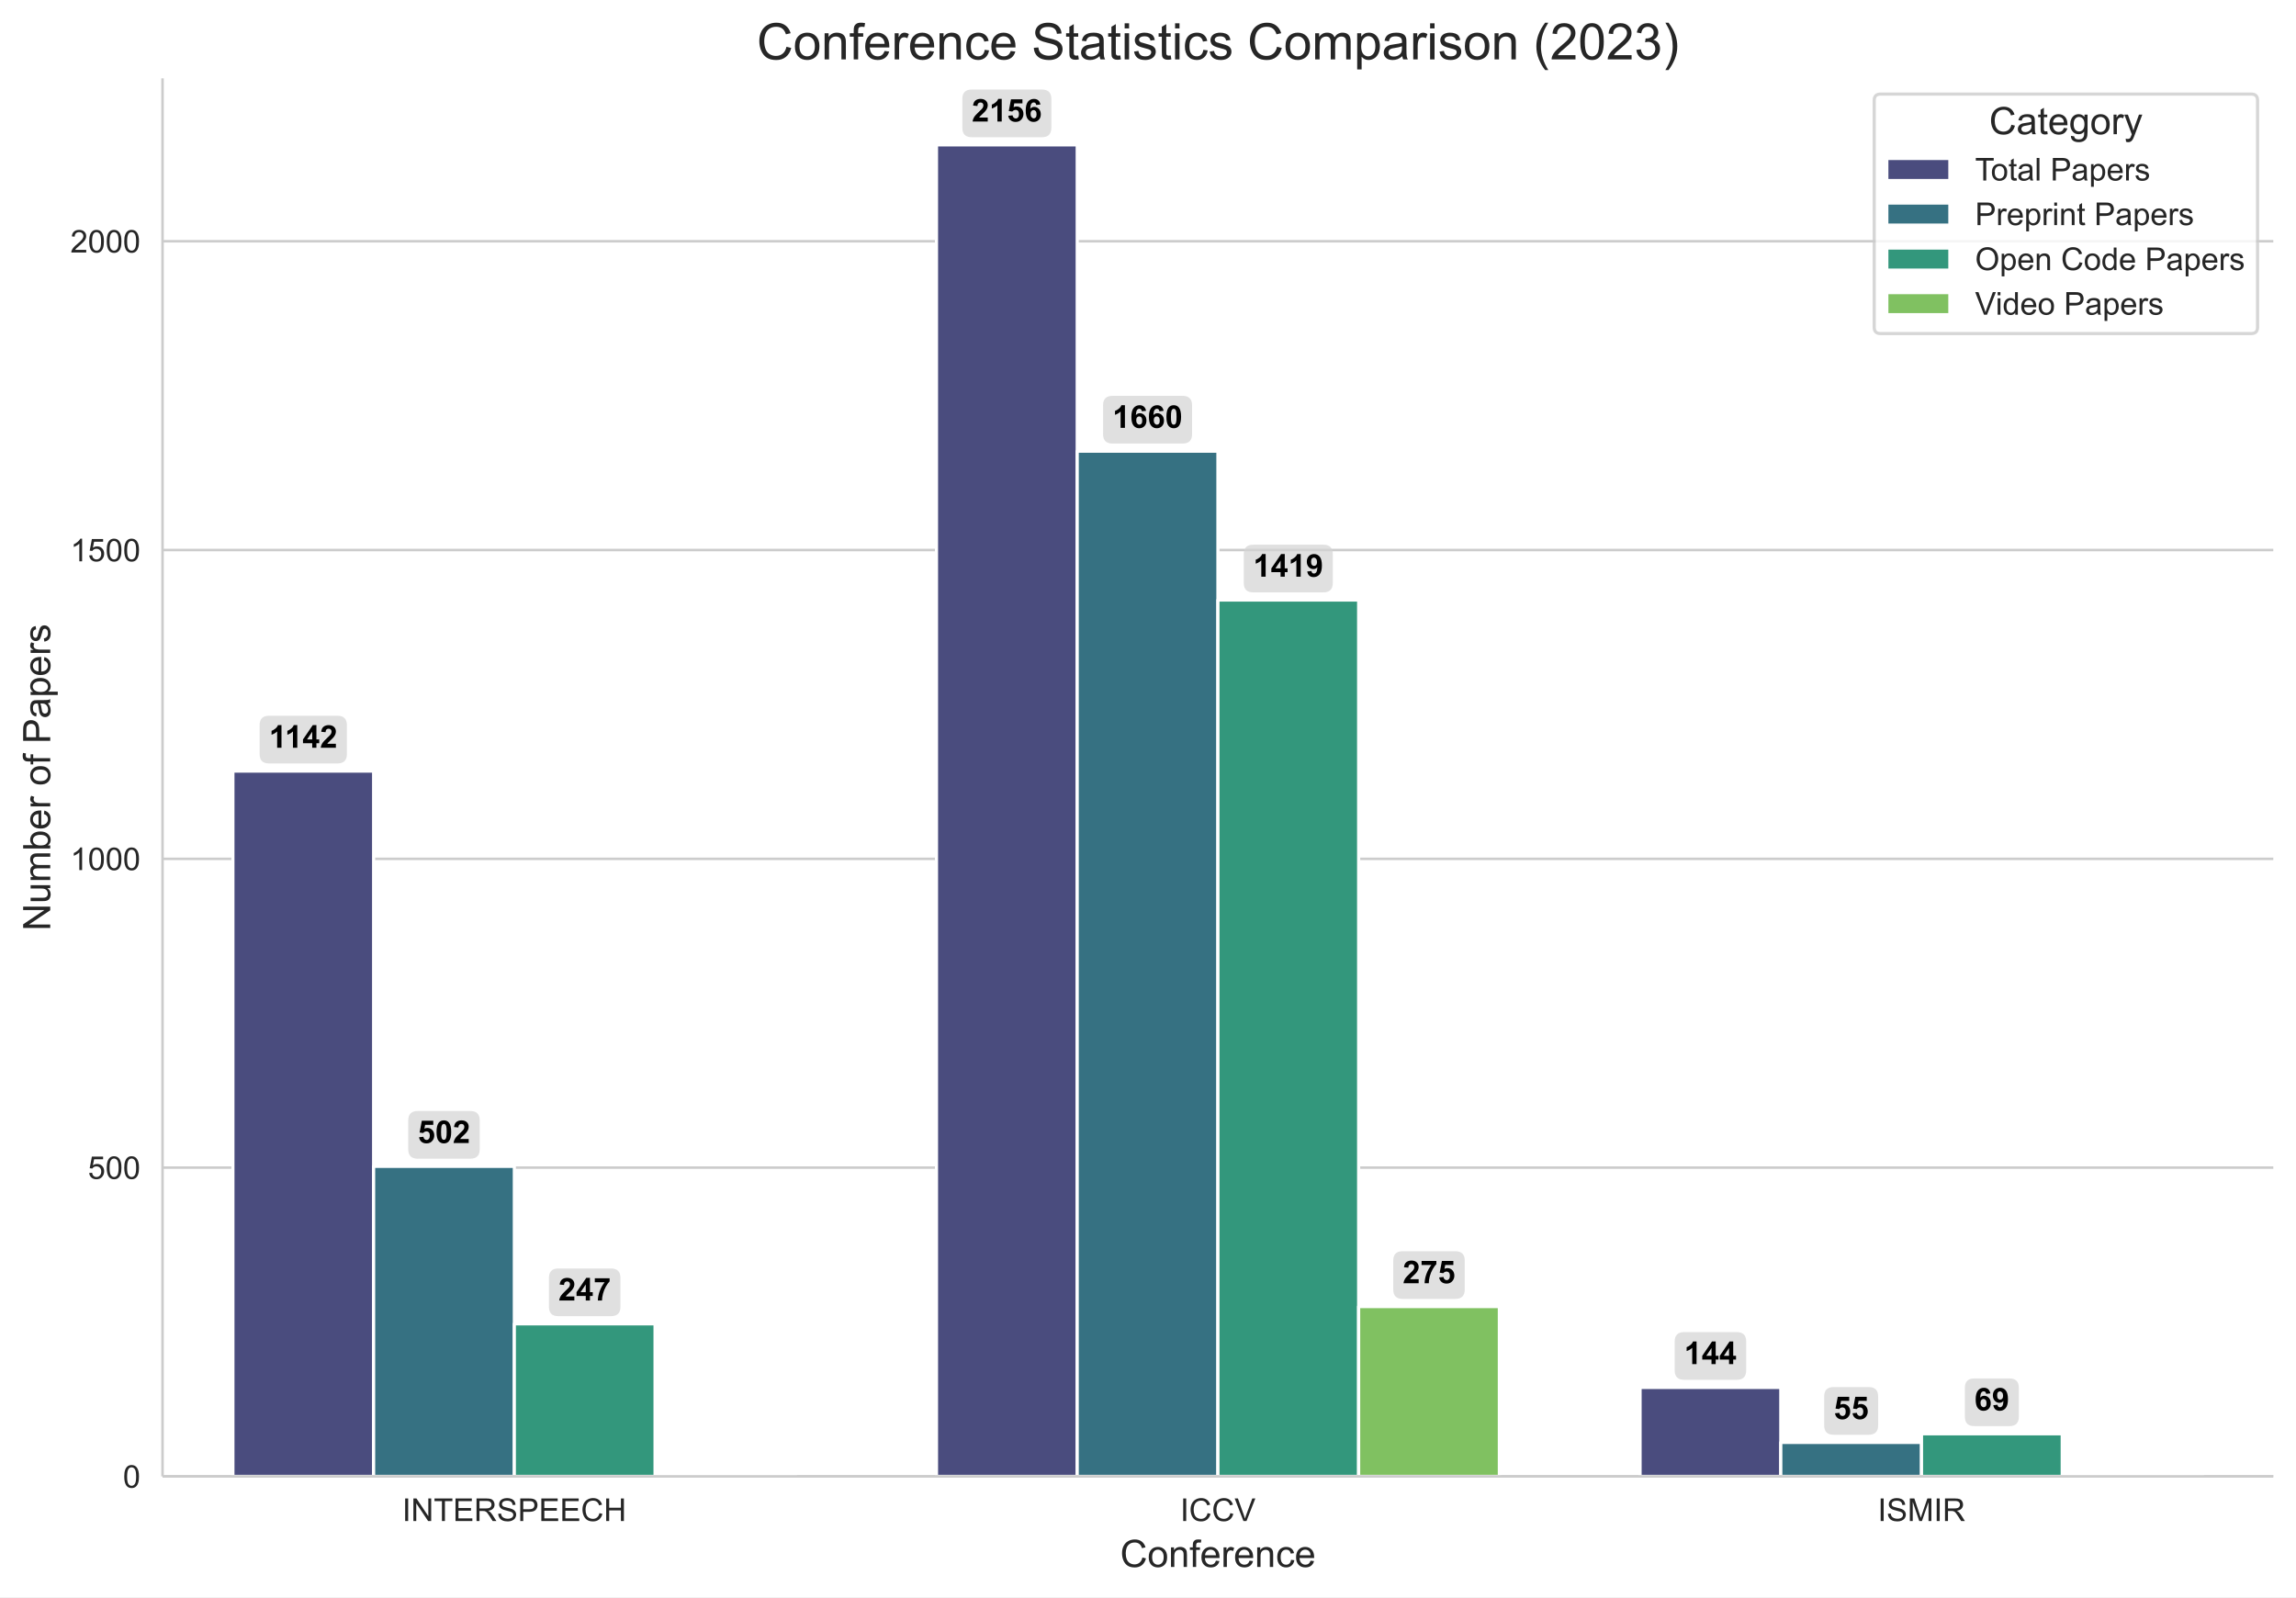
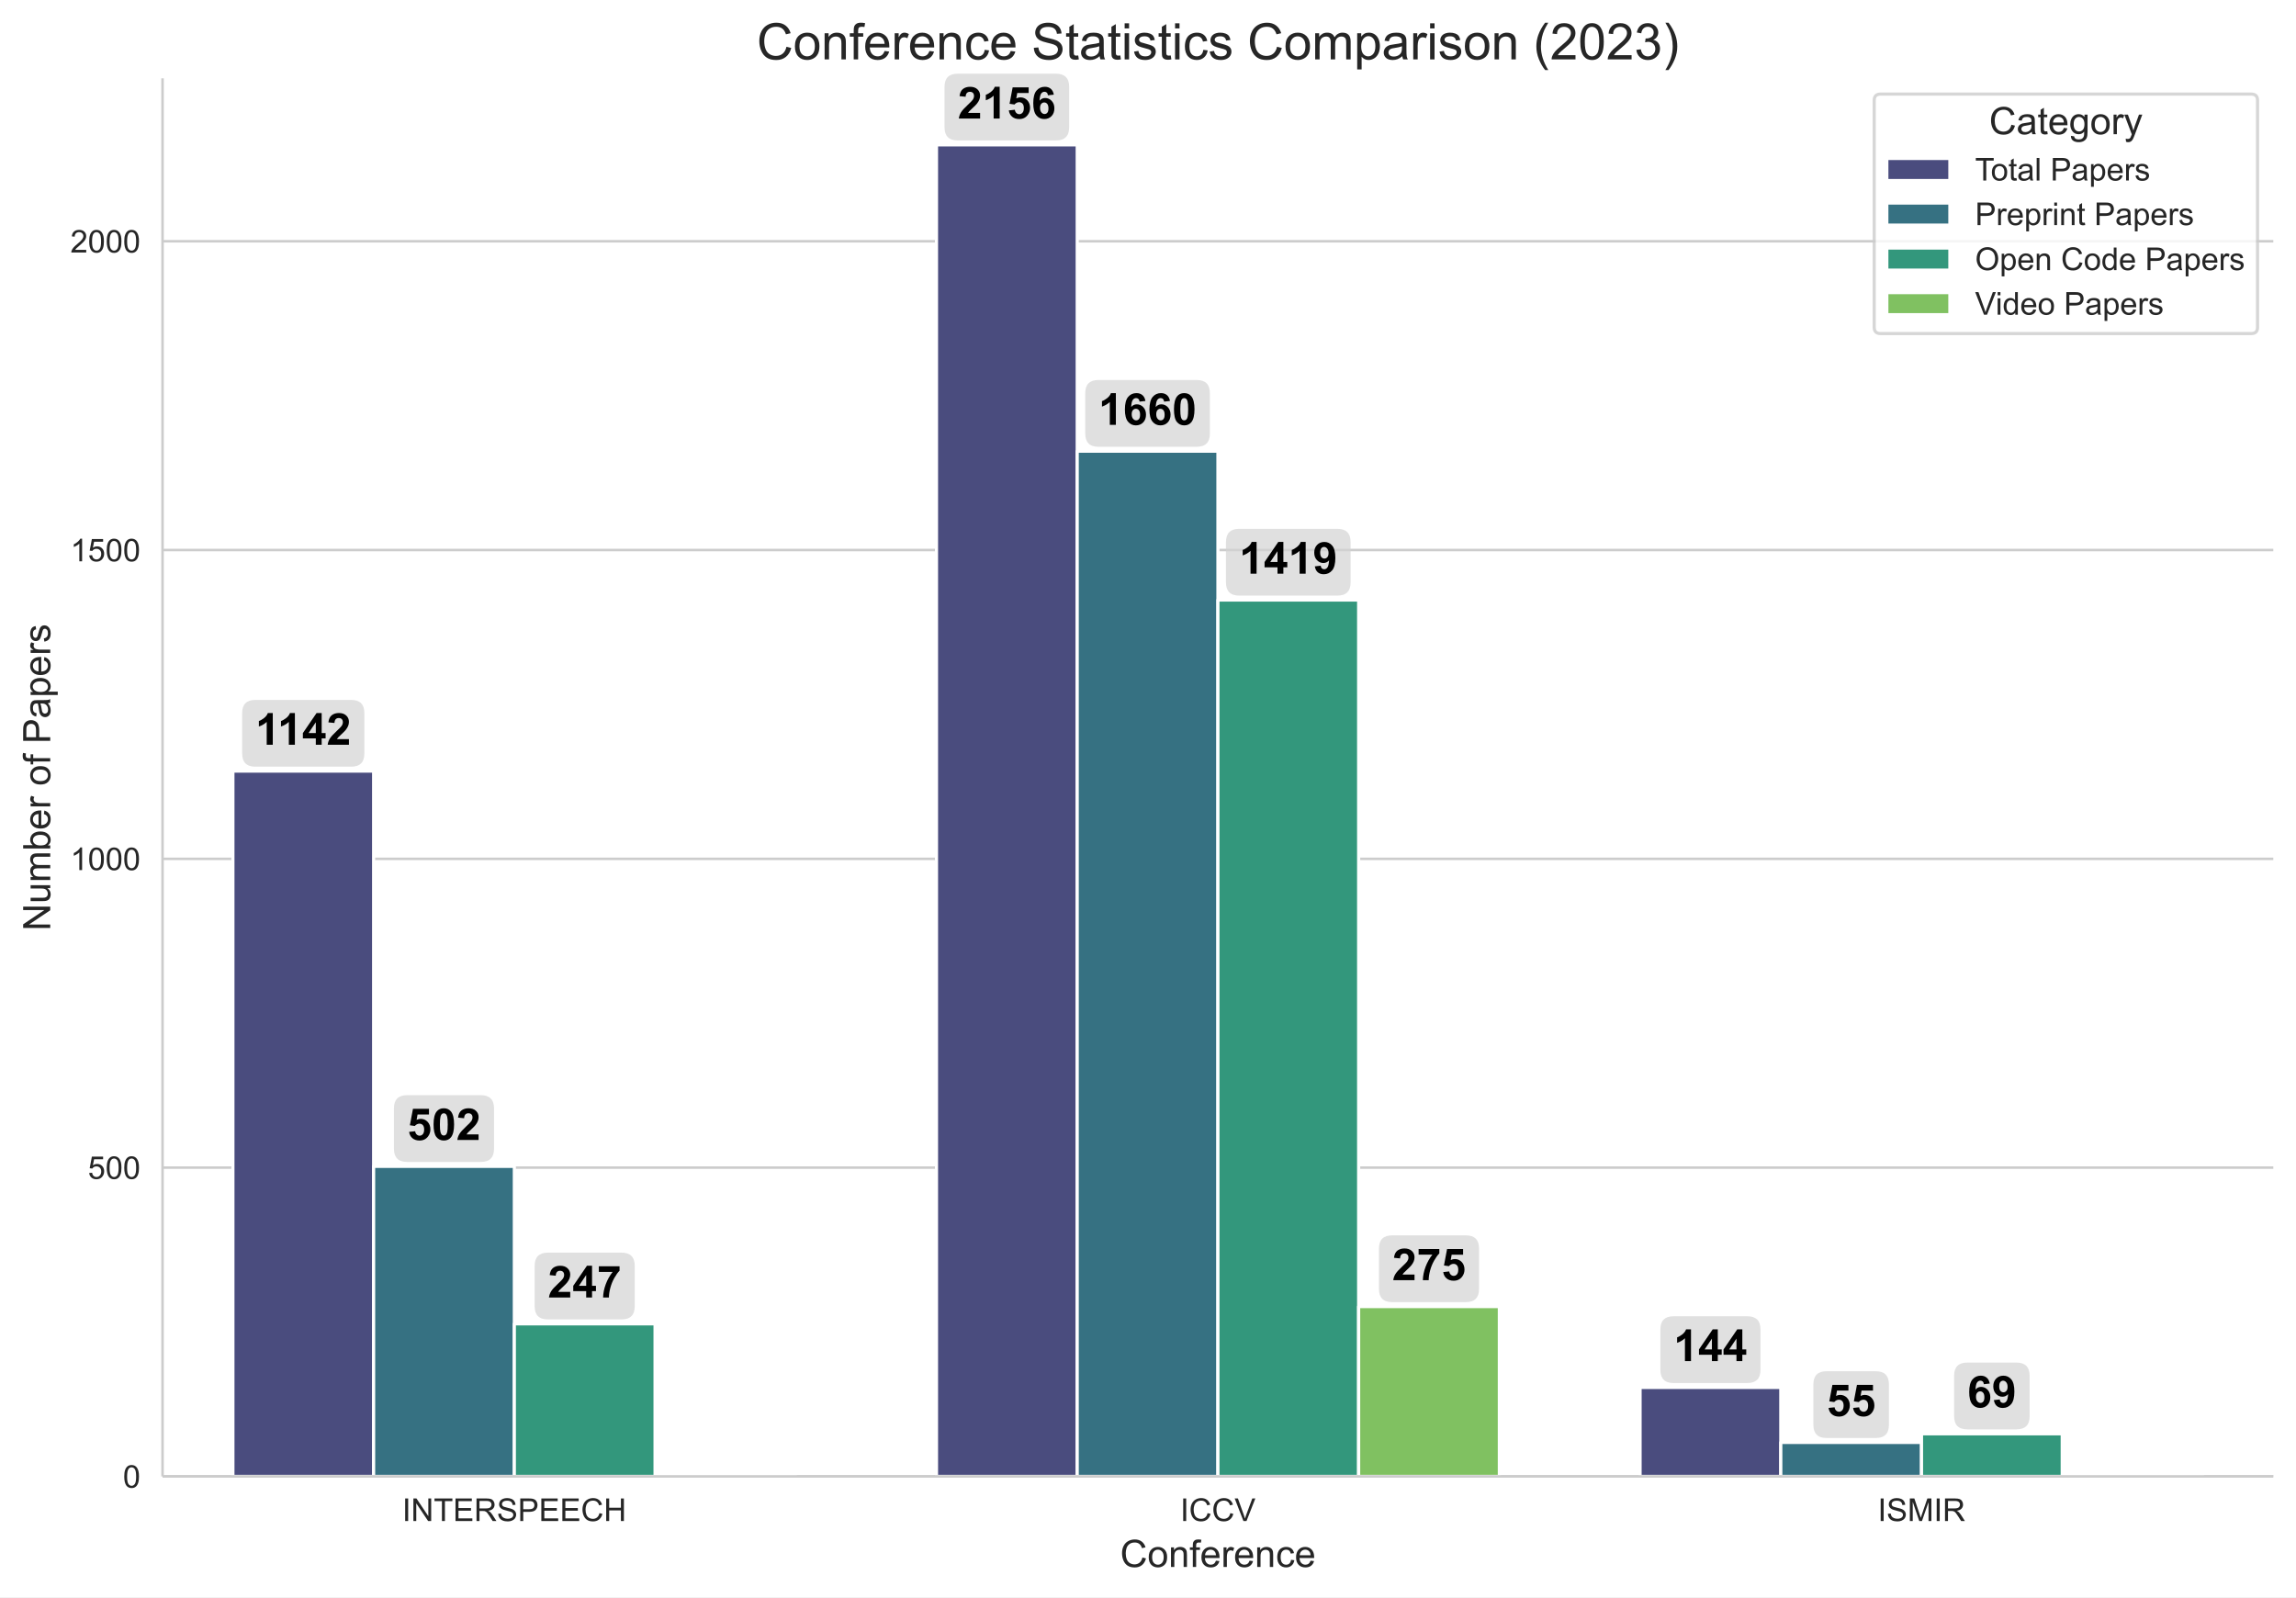
<svg xmlns="http://www.w3.org/2000/svg" xmlns:xlink="http://www.w3.org/1999/xlink" width="971.152" height="675.583" viewBox="0 0 728.364 506.687">
  <defs>
    <style>*{stroke-linejoin:round;stroke-linecap:butt}</style>
  </defs>
  <g id="prefix__figure_1">
    <path d="M0 506.687h728.364V0H0z" fill="#fff" id="prefix__patch_1" />
    <g id="prefix__axes_1">
      <path d="M51.564 468.368h669.6V24.848h-669.6z" fill="#fff" id="prefix__patch_2" />
      <g id="prefix__matplotlib_axis_1">
        <g id="prefix__xtick_1">
          <g transform="matrix(.1 0 0 -.1 127.602 482.525)" fill="#262626" id="prefix__text_1">
            <defs>
              <path id="prefix__ArialMT-49" d="M597 0v4581h606V0H597z" transform="scale(.01563)" />
              <path id="prefix__ArialMT-4e" d="M488 0v4581h621L3516 984v3597h581V0h-622L1069 3600V0H488z" transform="scale(.01563)" />
              <path id="prefix__ArialMT-54" d="M1659 0v4041H150v540h3631v-540H2266V0h-607z" transform="scale(.01563)" />
              <path id="prefix__ArialMT-45" d="M506 0v4581h3313v-540H1113V2638h2534v-538H1113V541h2812V0H506z" transform="scale(.01563)" />
              <path id="prefix__ArialMT-52" d="M503 0v4581h2031q613 0 931-124 319-123 510-436 191-312 191-690 0-487-316-822-316-334-975-425 241-115 366-228 265-243 503-609L4541 0h-763l-606 953q-266 413-438 631-171 219-307 306-136 88-277 123-103 21-337 21h-704V0H503zm606 2559h1304q415 0 649 86 235 86 357 275t122 411q0 325-236 534-236 210-746 210H1109V2559z" transform="scale(.01563)" />
              <path id="prefix__ArialMT-53" d="M288 1472l571 50q41-344 189-564 149-220 461-356 313-136 704-136 346 0 612 103t395 282q130 180 130 393 0 215-125 376t-412 271q-185 72-816 223-631 152-884 286-329 172-490 426-160 255-160 571 0 347 196 648 197 302 575 458 379 156 841 156 509 0 898-164 390-164 599-483 209-318 225-721l-581-44q-47 434-318 656-270 222-798 222-550 0-802-202-251-201-251-485 0-247 178-407 175-159 914-326t1014-292q400-185 590-468 191-282 191-651 0-366-209-690-209-323-602-503-392-179-882-179-622 0-1043 181-420 181-659 545-239 365-251 824z" transform="scale(.01563)" />
              <path id="prefix__ArialMT-50" d="M494 0v4581h1728q456 0 697-43 337-57 565-215 229-157 368-442 139-284 139-625 0-584-372-989-372-404-1344-404H1100V0H494zm606 2403h1184q588 0 835 219t247 616q0 287-146 491-145 205-382 271-154 41-566 41H1100V2403z" transform="scale(.01563)" />
              <path id="prefix__ArialMT-43" d="M3763 1606l606-153q-191-747-686-1139T2472-78q-741 0-1205 301-464 302-706 874T319 2325q0 716 273 1248 274 533 778 809 505 277 1111 277 688 0 1156-350 469-350 654-984l-597-141q-160 500-463 728-303 229-762 229-528 0-883-254-355-253-499-680-143-426-143-879 0-584 170-1020t529-652q360-215 779-215 509 0 862 293 354 294 479 872z" transform="scale(.01563)" />
              <path id="prefix__ArialMT-48" d="M513 0v4581h606V2700h2381v1881h606V0h-606v2159H1119V0H513z" transform="scale(.01563)" />
            </defs>
            <use xlink:href="#prefix__ArialMT-49" />
            <use xlink:href="#prefix__ArialMT-4e" x="27.783" />
            <use xlink:href="#prefix__ArialMT-54" x="100" />
            <use xlink:href="#prefix__ArialMT-45" x="161.084" />
            <use xlink:href="#prefix__ArialMT-52" x="227.783" />
            <use xlink:href="#prefix__ArialMT-53" x="300" />
            <use xlink:href="#prefix__ArialMT-50" x="366.699" />
            <use xlink:href="#prefix__ArialMT-45" x="433.398" />
            <use xlink:href="#prefix__ArialMT-45" x="500.098" />
            <use xlink:href="#prefix__ArialMT-43" x="566.797" />
            <use xlink:href="#prefix__ArialMT-48" x="639.014" />
          </g>
        </g>
        <g id="prefix__xtick_2">
          <g transform="matrix(.1 0 0 -.1 374.418 482.525)" fill="#262626" id="prefix__text_2">
            <defs>
              <path id="prefix__ArialMT-56" d="M1803 0L28 4581h656l1191-3328q144-400 241-750 106 375 247 750l1237 3328h619L2425 0h-622z" transform="scale(.01563)" />
            </defs>
            <use xlink:href="#prefix__ArialMT-49" />
            <use xlink:href="#prefix__ArialMT-43" x="27.783" />
            <use xlink:href="#prefix__ArialMT-43" x="100" />
            <use xlink:href="#prefix__ArialMT-56" x="172.217" />
          </g>
        </g>
        <g id="prefix__xtick_3">
          <g transform="matrix(.1 0 0 -.1 595.675 482.525)" fill="#262626" id="prefix__text_3">
            <defs>
              <path id="prefix__ArialMT-4d" d="M475 0v4581h913l1084-3243q150-454 219-679 78 250 243 735l1097 3187h816V0h-584v3834L2931 0h-547L1059 3900V0H475z" transform="scale(.01563)" />
            </defs>
            <use xlink:href="#prefix__ArialMT-49" />
            <use xlink:href="#prefix__ArialMT-53" x="27.783" />
            <use xlink:href="#prefix__ArialMT-4d" x="94.482" />
            <use xlink:href="#prefix__ArialMT-49" x="177.783" />
            <use xlink:href="#prefix__ArialMT-52" x="205.566" />
          </g>
        </g>
        <g transform="matrix(.12 0 0 -.12 355.347 497.102)" fill="#262626" id="prefix__text_4">
          <defs>
            <path id="prefix__ArialMT-6f" d="M213 1659q0 922 512 1366 428 369 1044 369 684 0 1118-449 435-448 435-1239 0-640-192-1008-192-367-560-570-367-203-801-203-697 0-1127 447-429 447-429 1287zm578 0q0-637 278-954t700-317q419 0 697 318 278 319 278 972 0 616-280 933t-695 317q-422 0-700-316-278-315-278-953z" transform="scale(.01563)" />
            <path id="prefix__ArialMT-6e" d="M422 0v3319h506v-472q366 547 1056 547 300 0 552-108t377-283q125-175 175-415 31-157 31-547V0h-563v2019q0 344-66 514-65 170-232 271-167 102-392 102-360 0-621-228t-261-865V0H422z" transform="scale(.01563)" />
            <path id="prefix__ArialMT-66" d="M556 0v2881H59v438h497v353q0 334 60 497 81 219 285 354 205 136 574 136 238 0 525-56l-84-490q-175 31-332 31-256 0-362-110-106-109-106-409v-306h647v-438h-647V0H556z" transform="scale(.01563)" />
            <path id="prefix__ArialMT-65" d="M2694 1069l581-72q-137-509-509-791-372-281-950-281-728 0-1155 448-427 449-427 1258 0 838 431 1300 432 463 1119 463 666 0 1088-453t422-1275q0-50-3-150H816q31-547 309-838 278-290 694-290 309 0 528 162 219 163 347 519zM847 1978h1853q-37 419-212 628-269 325-697 325-388 0-652-259t-292-694z" transform="scale(.01563)" />
            <path id="prefix__ArialMT-72" d="M416 0v3319h506v-503q194 353 358 465 164 113 361 113 284 0 578-181l-194-522q-206 122-412 122-185 0-332-111t-209-308q-94-300-94-656V0H416z" transform="scale(.01563)" />
            <path id="prefix__ArialMT-63" d="M2588 1216l553-72q-91-572-465-896-373-323-917-323-681 0-1095 445-414 446-414 1277 0 537 178 940 178 404 542 605 364 202 793 202 540 0 884-274 344-273 441-776l-547-85q-78 335-277 503-198 169-480 169-425 0-691-305-265-304-265-963 0-669 256-972 257-303 669-303 331 0 553 203t282 625z" transform="scale(.01563)" />
          </defs>
          <use xlink:href="#prefix__ArialMT-43" />
          <use xlink:href="#prefix__ArialMT-6f" x="72.217" />
          <use xlink:href="#prefix__ArialMT-6e" x="127.832" />
          <use xlink:href="#prefix__ArialMT-66" x="183.447" />
          <use xlink:href="#prefix__ArialMT-65" x="211.23" />
          <use xlink:href="#prefix__ArialMT-72" x="266.846" />
          <use xlink:href="#prefix__ArialMT-65" x="300.146" />
          <use xlink:href="#prefix__ArialMT-6e" x="355.762" />
          <use xlink:href="#prefix__ArialMT-63" x="411.377" />
          <use xlink:href="#prefix__ArialMT-65" x="461.377" />
        </g>
      </g>
      <g id="prefix__matplotlib_axis_2">
        <g id="prefix__ytick_1">
-           <path d="M51.564 468.368h669.6" clip-path="url(#prefix__pbf8257668d)" fill="none" stroke="#ccc" stroke-width=".8" stroke-linecap="round" id="prefix__line2d_1" />
+           <path d="M51.564 468.368h669.6" clip-path="url(#prefix__pf3f17ca649)" fill="none" stroke="#ccc" stroke-width=".8" stroke-linecap="round" id="prefix__line2d_1" />
          <g transform="matrix(.1 0 0 -.1 39.003 471.946)" fill="#262626" id="prefix__text_5">
            <defs>
              <path id="prefix__ArialMT-30" d="M266 2259q0 813 167 1308 167 496 496 764 330 269 830 269 369 0 647-149 278-148 459-428 182-279 285-681 103-401 103-1083 0-806-166-1301-165-495-495-766-329-270-833-270-662 0-1040 475-453 572-453 1862zm578 0q0-1128 264-1502 264-373 651-373 388 0 652 375t264 1500q0 1132-264 1503-264 372-658 372-387 0-619-328-290-418-290-1547z" transform="scale(.01563)" />
            </defs>
            <use xlink:href="#prefix__ArialMT-30" />
          </g>
        </g>
        <g id="prefix__ytick_2">
-           <path d="M51.564 370.408h669.6" clip-path="url(#prefix__pbf8257668d)" fill="none" stroke="#ccc" stroke-width=".8" stroke-linecap="round" id="prefix__line2d_2" />
+           <path d="M51.564 370.408h669.6" clip-path="url(#prefix__pf3f17ca649)" fill="none" stroke="#ccc" stroke-width=".8" stroke-linecap="round" id="prefix__line2d_2" />
          <g transform="matrix(.1 0 0 -.1 27.882 373.987)" fill="#262626" id="prefix__text_6">
            <defs>
              <path id="prefix__ArialMT-35" d="M266 1200l590 50q66-431 305-649 239-217 577-217 406 0 687 306 281 307 281 813 0 481-270 759-270 279-708 279-272 0-491-124-218-123-343-320l-528 69 443 2353h2279v-538H1259l-246-1231q412 288 865 288 600 0 1012-416 413-416 413-1069 0-622-362-1075Q2500-78 1738-78q-625 0-1021 350-395 350-451 928z" transform="scale(.01563)" />
            </defs>
            <use xlink:href="#prefix__ArialMT-35" />
            <use xlink:href="#prefix__ArialMT-30" x="55.615" />
            <use xlink:href="#prefix__ArialMT-30" x="111.23" />
          </g>
        </g>
        <g id="prefix__ytick_3">
-           <path d="M51.564 272.45h669.6" clip-path="url(#prefix__pbf8257668d)" fill="none" stroke="#ccc" stroke-width=".8" stroke-linecap="round" id="prefix__line2d_3" />
+           <path d="M51.564 272.45h669.6" clip-path="url(#prefix__pf3f17ca649)" fill="none" stroke="#ccc" stroke-width=".8" stroke-linecap="round" id="prefix__line2d_3" />
          <g transform="matrix(.1 0 0 -.1 22.32 276.028)" fill="#262626" id="prefix__text_7">
            <defs>
              <path id="prefix__ArialMT-31" d="M2384 0h-562v3584q-203-193-533-387t-592-291v544q472 222 825 537 353 316 500 613h362V0z" transform="scale(.01563)" />
            </defs>
            <use xlink:href="#prefix__ArialMT-31" />
            <use xlink:href="#prefix__ArialMT-30" x="55.615" />
            <use xlink:href="#prefix__ArialMT-30" x="111.23" />
            <use xlink:href="#prefix__ArialMT-30" x="166.846" />
          </g>
        </g>
        <g id="prefix__ytick_4">
-           <path d="M51.564 174.49h669.6" clip-path="url(#prefix__pbf8257668d)" fill="none" stroke="#ccc" stroke-width=".8" stroke-linecap="round" id="prefix__line2d_4" />
+           <path d="M51.564 174.49h669.6" clip-path="url(#prefix__pf3f17ca649)" fill="none" stroke="#ccc" stroke-width=".8" stroke-linecap="round" id="prefix__line2d_4" />
          <g transform="matrix(.1 0 0 -.1 22.32 178.069)" fill="#262626" id="prefix__text_8">
            <use xlink:href="#prefix__ArialMT-31" />
            <use xlink:href="#prefix__ArialMT-35" x="55.615" />
            <use xlink:href="#prefix__ArialMT-30" x="111.23" />
            <use xlink:href="#prefix__ArialMT-30" x="166.846" />
          </g>
        </g>
        <g id="prefix__ytick_5">
-           <path d="M51.564 76.53h669.6" clip-path="url(#prefix__pbf8257668d)" fill="none" stroke="#ccc" stroke-width=".8" stroke-linecap="round" id="prefix__line2d_5" />
+           <path d="M51.564 76.53h669.6" clip-path="url(#prefix__pf3f17ca649)" fill="none" stroke="#ccc" stroke-width=".8" stroke-linecap="round" id="prefix__line2d_5" />
          <g transform="matrix(.1 0 0 -.1 22.32 80.11)" fill="#262626" id="prefix__text_9">
            <defs>
              <path id="prefix__ArialMT-32" d="M3222 541V0H194q-6 203 65 391 116 309 370 609 255 300 737 694 747 612 1009 970 263 358 263 677 0 334-240 563-239 230-623 230-406 0-650-244-244-243-247-674l-578 59q59 647 446 986 388 339 1042 339 659 0 1043-366 385-365 385-906 0-275-113-541-112-265-373-559t-867-806q-507-425-651-577-143-151-237-304h2247z" transform="scale(.01563)" />
            </defs>
            <use xlink:href="#prefix__ArialMT-32" />
            <use xlink:href="#prefix__ArialMT-30" x="55.615" />
            <use xlink:href="#prefix__ArialMT-30" x="111.23" />
            <use xlink:href="#prefix__ArialMT-30" x="166.846" />
          </g>
        </g>
        <g transform="matrix(0 -.12 -.12 0 15.936 295.293)" fill="#262626" id="prefix__text_10">
          <defs>
            <path id="prefix__ArialMT-75" d="M2597 0v488Q2209-75 1544-75q-294 0-549 112-254 113-378 283-123 171-173 418-35 165-35 525v2056h563V1478q0-440 34-594 53-221 225-348t425-127q253 0 475 130t314 353q93 224 93 649v1778h562V0h-503z" transform="scale(.01563)" />
            <path id="prefix__ArialMT-6d" d="M422 0v3319h503v-466q156 244 415 392 260 149 591 149 369 0 605-153t333-428q394 581 1025 581 494 0 759-274 266-273 266-842V0h-560v2091q0 337-55 485-54 149-198 239-143 91-337 91-350 0-582-233-231-232-231-745V0h-562v2156q0 375-138 562-137 188-450 188-237 0-439-125-201-125-292-366-91-240-91-693V0H422z" transform="scale(.01563)" />
            <path id="prefix__ArialMT-62" d="M941 0H419v4581h562V2947q357 447 910 447 306 0 579-124 274-123 450-347 177-223 277-539 100-315 100-675 0-853-422-1319Q2453-75 1863-75q-588 0-922 491V0zm-7 1684q0-596 163-862 266-434 719-434 368 0 637 320t269 955q0 650-258 959t-623 309q-369 0-638-320t-269-927z" transform="scale(.01563)" />
            <path id="prefix__ArialMT-61" d="M2588 409q-313-265-602-375-289-109-620-109-547 0-841 267T231 875q0 244 111 445 111 202 291 324t405 184q165 44 500 85 681 81 1003 193 3 116 3 147 0 344-160 485-215 190-640 190-397 0-586-139t-280-492l-550 75q75 353 247 570t497 334q325 118 753 118 425 0 690-100 266-100 391-252 125-151 175-383 28-143 28-518v-750q0-785 36-993 36-207 143-398h-588q-87 175-112 409zm-47 1257q-307-125-919-213-347-50-491-113-143-62-222-182-78-120-78-267 0-225 170-375 171-150 499-150 325 0 578 142t372 389q91 191 91 562v207z" transform="scale(.01563)" />
            <path id="prefix__ArialMT-70" d="M422-1272v4591h512v-431q182 253 410 379 228 127 553 127 425 0 750-219t490-618q166-398 166-873 0-509-183-917-182-408-531-625-348-217-733-217-281 0-505 119-223 119-367 300v-1616H422zm509 2913q0-641 259-947 260-306 629-306 375 0 642 317t267 983q0 634-261 949-261 316-623 316-360 0-637-336-276-336-276-976z" transform="scale(.01563)" />
            <path id="prefix__ArialMT-73" d="M197 991l556 87q47-334 261-512t599-178q387 0 574 157 188 158 188 371 0 190-166 300-115 75-575 190-618 157-857 271t-363 315q-123 202-123 446 0 221 101 410 102 190 277 315 131 96 357 163 227 68 487 68 390 0 685-113 296-112 436-305 141-192 194-513l-550-75q-37 256-217 399-180 144-508 144-387 0-553-128t-166-300q0-109 69-197 69-90 216-150 84-31 497-143 597-160 832-262 236-101 370-295 135-193 135-481 0-281-164-530-164-248-474-384-309-136-699-136-647 0-986 269T197 991z" transform="scale(.01563)" />
          </defs>
          <use xlink:href="#prefix__ArialMT-4e" />
          <use xlink:href="#prefix__ArialMT-75" x="72.217" />
          <use xlink:href="#prefix__ArialMT-6d" x="127.832" />
          <use xlink:href="#prefix__ArialMT-62" x="211.133" />
          <use xlink:href="#prefix__ArialMT-65" x="266.748" />
          <use xlink:href="#prefix__ArialMT-72" x="322.363" />
          <use xlink:href="#prefix__ArialMT-20" x="355.664" />
          <use xlink:href="#prefix__ArialMT-6f" x="383.447" />
          <use xlink:href="#prefix__ArialMT-66" x="439.063" />
          <use xlink:href="#prefix__ArialMT-20" x="466.846" />
          <use xlink:href="#prefix__ArialMT-50" x="494.629" />
          <use xlink:href="#prefix__ArialMT-61" x="561.328" />
          <use xlink:href="#prefix__ArialMT-70" x="616.943" />
          <use xlink:href="#prefix__ArialMT-65" x="672.559" />
          <use xlink:href="#prefix__ArialMT-72" x="728.174" />
          <use xlink:href="#prefix__ArialMT-73" x="761.475" />
        </g>
      </g>
-       <path d="M73.884 468.368h44.64v-223.74h-44.64z" clip-path="url(#prefix__pbf8257668d)" fill="#4a4c7e" stroke="#fff" id="prefix__patch_3" />
-       <path d="M297.084 468.368h44.64v-422.4h-44.64z" clip-path="url(#prefix__pbf8257668d)" fill="#4a4c7e" stroke="#fff" id="prefix__patch_4" />
-       <path d="M520.284 468.368h44.64v-28.213h-44.64z" clip-path="url(#prefix__pbf8257668d)" fill="#4a4c7e" stroke="#fff" id="prefix__patch_5" />
-       <path d="M118.524 468.368h44.64v-98.352h-44.64z" clip-path="url(#prefix__pbf8257668d)" fill="#367182" stroke="#fff" id="prefix__patch_6" />
-       <path d="M341.724 468.368h44.64V143.142h-44.64z" clip-path="url(#prefix__pbf8257668d)" fill="#367182" stroke="#fff" id="prefix__patch_7" />
-       <path d="M564.924 468.368h44.64v-10.776h-44.64z" clip-path="url(#prefix__pbf8257668d)" fill="#367182" stroke="#fff" id="prefix__patch_8" />
-       <path d="M163.164 468.368h44.64v-48.392h-44.64z" clip-path="url(#prefix__pbf8257668d)" fill="#33977c" stroke="#fff" id="prefix__patch_9" />
-       <path d="M386.364 468.368h44.64V190.358h-44.64z" clip-path="url(#prefix__pbf8257668d)" fill="#33977c" stroke="#fff" id="prefix__patch_10" />
-       <path d="M609.564 468.368h44.64v-13.519h-44.64z" clip-path="url(#prefix__pbf8257668d)" fill="#33977c" stroke="#fff" id="prefix__patch_11" />
-       <path d="M207.804 468.368h44.64-44.64z" clip-path="url(#prefix__pbf8257668d)" fill="#80c161" stroke="#fff" id="prefix__patch_12" />
-       <path d="M431.004 468.368h44.64V414.49h-44.64z" clip-path="url(#prefix__pbf8257668d)" fill="#80c161" stroke="#fff" id="prefix__patch_13" />
-       <path d="M654.204 468.368h44.64-44.64z" clip-path="url(#prefix__pbf8257668d)" fill="#80c161" stroke="#fff" id="prefix__patch_14" />
-       <path d="M163.164 468.368h0z" clip-path="url(#prefix__pbf8257668d)" fill="#4a4c7e" stroke="#fff" id="prefix__patch_15" />
-       <path d="M163.164 468.368h0z" clip-path="url(#prefix__pbf8257668d)" fill="#367182" stroke="#fff" id="prefix__patch_16" />
-       <path d="M163.164 468.368h0z" clip-path="url(#prefix__pbf8257668d)" fill="#33977c" stroke="#fff" id="prefix__patch_17" />
-       <path d="M163.164 468.368h0z" clip-path="url(#prefix__pbf8257668d)" fill="#80c161" stroke="#fff" id="prefix__patch_18" />
+       <path d="M73.884 468.368h44.64v-223.74h-44.64z" clip-path="url(#prefix__pf3f17ca649)" fill="#4a4c7e" stroke="#fff" id="prefix__patch_3" />
+       <path d="M297.084 468.368h44.64v-422.4h-44.64z" clip-path="url(#prefix__pf3f17ca649)" fill="#4a4c7e" stroke="#fff" id="prefix__patch_4" />
+       <path d="M520.284 468.368h44.64v-28.213h-44.64z" clip-path="url(#prefix__pf3f17ca649)" fill="#4a4c7e" stroke="#fff" id="prefix__patch_5" />
+       <path d="M118.524 468.368h44.64v-98.352h-44.64z" clip-path="url(#prefix__pf3f17ca649)" fill="#367182" stroke="#fff" id="prefix__patch_6" />
+       <path d="M341.724 468.368h44.64V143.142h-44.64z" clip-path="url(#prefix__pf3f17ca649)" fill="#367182" stroke="#fff" id="prefix__patch_7" />
+       <path d="M564.924 468.368h44.64v-10.776h-44.64z" clip-path="url(#prefix__pf3f17ca649)" fill="#367182" stroke="#fff" id="prefix__patch_8" />
+       <path d="M163.164 468.368h44.64v-48.392h-44.64z" clip-path="url(#prefix__pf3f17ca649)" fill="#33977c" stroke="#fff" id="prefix__patch_9" />
+       <path d="M386.364 468.368h44.64V190.358h-44.64z" clip-path="url(#prefix__pf3f17ca649)" fill="#33977c" stroke="#fff" id="prefix__patch_10" />
+       <path d="M609.564 468.368h44.64v-13.519h-44.64z" clip-path="url(#prefix__pf3f17ca649)" fill="#33977c" stroke="#fff" id="prefix__patch_11" />
+       <path d="M207.804 468.368h44.64-44.64z" clip-path="url(#prefix__pf3f17ca649)" fill="#80c161" stroke="#fff" id="prefix__patch_12" />
+       <path d="M431.004 468.368h44.64V414.49h-44.64z" clip-path="url(#prefix__pf3f17ca649)" fill="#80c161" stroke="#fff" id="prefix__patch_13" />
+       <path d="M654.204 468.368h44.64-44.64z" clip-path="url(#prefix__pf3f17ca649)" fill="#80c161" stroke="#fff" id="prefix__patch_14" />
+       <path d="M163.164 468.368h0z" clip-path="url(#prefix__pf3f17ca649)" fill="#4a4c7e" stroke="#fff" id="prefix__patch_15" />
+       <path d="M163.164 468.368h0z" clip-path="url(#prefix__pf3f17ca649)" fill="#367182" stroke="#fff" id="prefix__patch_16" />
+       <path d="M163.164 468.368h0z" clip-path="url(#prefix__pf3f17ca649)" fill="#33977c" stroke="#fff" id="prefix__patch_17" />
+       <path d="M163.164 468.368h0z" clip-path="url(#prefix__pf3f17ca649)" fill="#80c161" stroke="#fff" id="prefix__patch_18" />
      <path d="M51.564 468.368V24.848" fill="none" stroke="#ccc" stroke-width=".8" stroke-linecap="square" id="prefix__patch_19" />
      <path d="M51.564 468.368h669.6" fill="none" stroke="#ccc" stroke-width=".8" stroke-linecap="square" id="prefix__patch_20" />
      <g id="prefix__text_11">
-         <path d="M85.358 242.194h21.693q3 0 3-3v-9.13q0-3-3-3H85.357q-3 0-3 3v9.13q0 3 3 3z" fill="#d3d3d3" opacity=".7" id="prefix__patch_21" />
-         <g transform="matrix(.1 0 0 -.1 85.358 237.22)">
+         <path d="M81.019 243.22h30.371q4.2 0 4.2-4.2v-12.783q0-4.2-4.2-4.2H81.019q-4.2 0-4.2 4.2v12.784q0 4.2 4.2 4.2z" fill="#d3d3d3" opacity=".7" id="prefix__patch_21" />
+         <g transform="matrix(.14 0 0 -.14 81.019 236.258)">
          <defs>
            <path id="prefix__Arial-BoldMT-31" d="M2519 0h-878v3309q-482-450-1135-665v797q344 112 747 426t553 733h713V0z" transform="scale(.01563)" />
            <path id="prefix__Arial-BoldMT-34" d="M1994 0v922H119v769l1987 2909h738V1694h569V922h-569V0h-850zm0 1694v1565L941 1694h1053z" transform="scale(.01563)" />
            <path id="prefix__Arial-BoldMT-32" d="M3238 816V0H159q50 463 300 877t988 1098q594 553 728 750 181 272 181 538 0 293-158 451-157 158-435 158-275 0-438-166-162-165-187-550l-875 88q78 725 490 1040 413 316 1031 316 679 0 1066-366 388-365 388-909 0-309-111-589t-352-586q-159-203-575-585-416-381-527-506-110-125-179-243h1744z" transform="scale(.01563)" />
          </defs>
          <use xlink:href="#prefix__Arial-BoldMT-31" />
          <use xlink:href="#prefix__Arial-BoldMT-31" x="50.115" />
          <use xlink:href="#prefix__Arial-BoldMT-34" x="105.73" />
          <use xlink:href="#prefix__Arial-BoldMT-32" x="161.346" />
        </g>
      </g>
      <g id="prefix__text_12">
-         <path d="M308.283 43.533h22.243q3 0 3-3v-9.131q0-3-3-3h-22.243q-3 0-3 3v9.131q0 3 3 3z" fill="#d3d3d3" opacity=".7" id="prefix__patch_22" />
-         <g transform="matrix(.1 0 0 -.1 308.283 38.56)">
+         <path d="M303.834 44.56h31.141q4.2 0 4.2-4.2V27.575q0-4.2-4.2-4.2h-31.141q-4.2 0-4.2 4.2v12.783q0 4.2 4.2 4.2z" fill="#d3d3d3" opacity=".7" id="prefix__patch_22" />
+         <g transform="matrix(.14 0 0 -.14 303.834 37.597)">
          <defs>
            <path id="prefix__Arial-BoldMT-35" d="M284 1178l875 91q38-297 222-471 185-173 425-173 275 0 466 223 191 224 191 674 0 422-190 633-189 211-492 211-378 0-678-335l-712 103 450 2385h2322v-822H1506l-137-778q294 147 600 147 584 0 990-425 407-425 407-1103 0-566-328-1010Q2591-78 1797-78q-634 0-1034 340-400 341-479 916z" transform="scale(.01563)" />
            <path id="prefix__Arial-BoldMT-36" d="M3247 3459l-850-93q-31 262-163 387-131 125-340 125-278 0-471-250-192-250-242-1040 328 387 816 387 550 0 942-419 392-418 392-1081 0-703-413-1128Q2506-78 1859-78q-693 0-1140 539T272 2228q0 1260 465 1816 466 556 1210 556 522 0 864-292t436-849zM1256 1544q0-428 197-661t450-233q244 0 406 190 163 191 163 626 0 447-175 654-175 208-438 208-253 0-428-199-175-198-175-585z" transform="scale(.01563)" />
          </defs>
          <use xlink:href="#prefix__Arial-BoldMT-32" />
          <use xlink:href="#prefix__Arial-BoldMT-31" x="55.615" />
          <use xlink:href="#prefix__Arial-BoldMT-35" x="111.23" />
          <use xlink:href="#prefix__Arial-BoldMT-36" x="166.846" />
        </g>
      </g>
      <g id="prefix__text_13">
-         <path d="M534.263 437.72h16.683q3 0 3-3v-9.13q0-3-3-3h-16.683q-3 0-3 3v9.13q0 3 3 3z" fill="#d3d3d3" opacity=".7" id="prefix__patch_23" />
-         <g transform="matrix(.1 0 0 -.1 534.263 432.747)">
+         <path d="M530.926 438.747h23.356q4.2 0 4.2-4.2v-12.784q0-4.2-4.2-4.2h-23.356q-4.2 0-4.2 4.2v12.784q0 4.2 4.2 4.2z" fill="#d3d3d3" opacity=".7" id="prefix__patch_23" />
+         <g transform="matrix(.14 0 0 -.14 530.926 431.784)">
          <use xlink:href="#prefix__Arial-BoldMT-31" />
          <use xlink:href="#prefix__Arial-BoldMT-34" x="55.615" />
          <use xlink:href="#prefix__Arial-BoldMT-34" x="111.23" />
        </g>
      </g>
      <g id="prefix__text_14">
-         <path d="M132.503 367.582h16.683q3 0 3-3v-9.131q0-3-3-3h-16.683q-3 0-3 3v9.131q0 3 3 3z" fill="#d3d3d3" opacity=".7" id="prefix__patch_24" />
-         <g transform="matrix(.1 0 0 -.1 132.503 362.609)">
+         <path d="M129.166 368.608h23.356q4.2 0 4.2-4.2v-12.783q0-4.2-4.2-4.2h-23.356q-4.2 0-4.2 4.2v12.783q0 4.2 4.2 4.2z" fill="#d3d3d3" opacity=".7" id="prefix__patch_24" />
+         <g transform="matrix(.14 0 0 -.14 129.166 361.646)">
          <defs>
            <path id="prefix__Arial-BoldMT-30" d="M1756 4600q666 0 1041-475 447-562 447-1866 0-1300-450-1868Q2422-78 1756-78q-668 0-1078 514-409 514-409 1833 0 1294 450 1862 372 469 1037 469zm0-728q-159 0-284-102-125-101-194-364-90-340-90-1147 0-806 81-1108 81-301 204-401 124-100 283-100 160 0 285 101 125 102 193 365 91 337 91 1143 0 807-81 1108-81 302-205 403-123 102-283 102z" transform="scale(.01563)" />
          </defs>
          <use xlink:href="#prefix__Arial-BoldMT-35" />
          <use xlink:href="#prefix__Arial-BoldMT-30" x="55.615" />
          <use xlink:href="#prefix__Arial-BoldMT-32" x="111.23" />
        </g>
      </g>
      <g id="prefix__text_15">
-         <path d="M352.923 140.709h22.243q3 0 3-3v-9.132q0-3-3-3h-22.243q-3 0-3 3v9.132q0 3 3 3z" fill="#d3d3d3" opacity=".7" id="prefix__patch_25" />
-         <g transform="matrix(.1 0 0 -.1 352.923 135.735)">
+         <path d="M348.474 141.735h31.141q4.2 0 4.2-4.2V124.75q0-4.2-4.2-4.2h-31.141q-4.2 0-4.2 4.2v12.784q0 4.2 4.2 4.2z" fill="#d3d3d3" opacity=".7" id="prefix__patch_25" />
+         <g transform="matrix(.14 0 0 -.14 348.474 134.772)">
          <use xlink:href="#prefix__Arial-BoldMT-31" />
          <use xlink:href="#prefix__Arial-BoldMT-36" x="55.615" />
          <use xlink:href="#prefix__Arial-BoldMT-36" x="111.23" />
          <use xlink:href="#prefix__Arial-BoldMT-30" x="166.846" />
        </g>
      </g>
      <g id="prefix__text_16">
-         <path d="M581.683 455.158h11.122q3 0 3-3v-9.132q0-3-3-3h-11.122q-3 0-3 3v9.132q0 3 3 3z" fill="#d3d3d3" opacity=".7" id="prefix__patch_26" />
-         <g transform="matrix(.1 0 0 -.1 581.683 450.184)">
+         <path d="M579.46 456.184h15.57q4.2 0 4.2-4.2V439.2q0-4.2-4.2-4.2h-15.57q-4.2 0-4.2 4.2v12.784q0 4.2 4.2 4.2z" fill="#d3d3d3" opacity=".7" id="prefix__patch_26" />
+         <g transform="matrix(.14 0 0 -.14 579.46 449.221)">
          <use xlink:href="#prefix__Arial-BoldMT-35" />
          <use xlink:href="#prefix__Arial-BoldMT-35" x="55.615" />
        </g>
      </g>
      <g id="prefix__text_17">
-         <path d="M177.143 417.541h16.683q3 0 3-3v-9.131q0-3-3-3h-16.683q-3 0-3 3v9.131q0 3 3 3z" fill="#d3d3d3" opacity=".7" id="prefix__patch_27" />
-         <g transform="matrix(.1 0 0 -.1 177.143 412.568)">
+         <path d="M173.806 418.568h23.356q4.2 0 4.2-4.2v-12.784q0-4.2-4.2-4.2h-23.356q-4.2 0-4.2 4.2v12.784q0 4.2 4.2 4.2z" fill="#d3d3d3" opacity=".7" id="prefix__patch_27" />
+         <g transform="matrix(.14 0 0 -.14 173.806 411.605)">
          <defs>
            <path id="prefix__Arial-BoldMT-37" d="M272 3703v816h3003v-638q-372-365-757-1050-384-684-586-1455Q1731 606 1734 0H888q21 950 391 1937 371 988 990 1766H272z" transform="scale(.01563)" />
          </defs>
          <use xlink:href="#prefix__Arial-BoldMT-32" />
          <use xlink:href="#prefix__Arial-BoldMT-34" x="55.615" />
          <use xlink:href="#prefix__Arial-BoldMT-37" x="111.23" />
        </g>
      </g>
      <g id="prefix__text_18">
-         <path d="M397.563 187.925h22.243q3 0 3-3v-9.131q0-3-3-3h-22.243q-3 0-3 3v9.131q0 3 3 3z" fill="#d3d3d3" opacity=".7" id="prefix__patch_28" />
-         <g transform="matrix(.1 0 0 -.1 397.563 182.952)">
+         <path d="M393.114 188.951h31.141q4.2 0 4.2-4.2v-12.784q0-4.2-4.2-4.2h-31.141q-4.2 0-4.2 4.2v12.784q0 4.2 4.2 4.2z" fill="#d3d3d3" opacity=".7" id="prefix__patch_28" />
+         <g transform="matrix(.14 0 0 -.14 393.114 181.988)">
          <defs>
            <path id="prefix__Arial-BoldMT-39" d="M291 1059l850 94q31-259 162-384t347-125q272 0 462 250 191 250 244 1037-331-384-828-384-540 0-933 417-392 417-392 1086 0 697 414 1123 414 427 1055 427 697 0 1144-539t447-1773q0-1257-466-1813T1584-81q-537 0-869 286-331 286-424 854zm1987 1919q0 425-195 659-195 235-452 235-243 0-404-192t-161-630q0-444 175-652 175-207 437-207 253 0 426 200 174 200 174 587z" transform="scale(.01563)" />
          </defs>
          <use xlink:href="#prefix__Arial-BoldMT-31" />
          <use xlink:href="#prefix__Arial-BoldMT-34" x="55.615" />
          <use xlink:href="#prefix__Arial-BoldMT-31" x="111.23" />
          <use xlink:href="#prefix__Arial-BoldMT-39" x="166.846" />
        </g>
      </g>
      <g id="prefix__text_19">
-         <path d="M626.323 452.415h11.122q3 0 3-3v-9.131q0-3-3-3h-11.122q-3 0-3 3v9.13q0 3 3 3z" fill="#d3d3d3" opacity=".7" id="prefix__patch_29" />
-         <g transform="matrix(.1 0 0 -.1 626.323 447.441)">
+         <path d="M624.1 453.441h15.57q4.2 0 4.2-4.2v-12.784q0-4.2-4.2-4.2H624.1q-4.2 0-4.2 4.2v12.784q0 4.2 4.2 4.2z" fill="#d3d3d3" opacity=".7" id="prefix__patch_29" />
+         <g transform="matrix(.14 0 0 -.14 624.1 446.478)">
          <use xlink:href="#prefix__Arial-BoldMT-36" />
          <use xlink:href="#prefix__Arial-BoldMT-39" x="55.615" />
        </g>
      </g>
      <g id="prefix__text_20">
-         <path d="M444.983 412.056h16.683q3 0 3-3v-9.132q0-3-3-3h-16.683q-3 0-3 3v9.132q0 3 3 3z" fill="#d3d3d3" opacity=".7" id="prefix__patch_30" />
-         <g transform="matrix(.1 0 0 -.1 444.983 407.082)">
+         <path d="M441.646 413.082h23.356q4.2 0 4.2-4.2v-12.784q0-4.2-4.2-4.2h-23.356q-4.2 0-4.2 4.2v12.784q0 4.2 4.2 4.2z" fill="#d3d3d3" opacity=".7" id="prefix__patch_30" />
+         <g transform="matrix(.14 0 0 -.14 441.646 406.119)">
          <use xlink:href="#prefix__Arial-BoldMT-32" />
          <use xlink:href="#prefix__Arial-BoldMT-37" x="55.615" />
          <use xlink:href="#prefix__Arial-BoldMT-35" x="111.23" />
        </g>
      </g>
      <g transform="matrix(.16 0 0 -.16 240.084 18.848)" fill="#262626" id="prefix__text_21">
        <defs>
          <path id="prefix__ArialMT-74" d="M1650 503l81-497q-237-50-425-50-306 0-475 97-168 97-237 255t-69 664v1909H113v438h412v822l559 337V3319h566v-438h-566V941q0-241 30-310 30-68 97-109t192-41q94 0 247 22z" transform="scale(.01563)" />
          <path id="prefix__ArialMT-69" d="M425 3934v647h563v-647H425zM425 0v3319h563V0H425z" transform="scale(.01563)" />
          <path id="prefix__ArialMT-28" d="M1497-1347Q1031-759 709 28 388 816 388 1659q0 744 240 1425 281 791 869 1575h403q-378-650-500-928-191-431-300-900-134-584-134-1175 0-1503 934-3003h-403z" transform="scale(.01563)" />
          <path id="prefix__ArialMT-33" d="M269 1209l562 75q97-478 330-689t567-211q397 0 670 275 274 275 274 682 0 387-253 638-253 252-644 252-159 0-397-62l63 494q56-7 90-7 360 0 647 187 288 188 288 579 0 309-210 512-209 204-540 204-328 0-547-207-219-206-281-618l-563 100q103 565 468 876 366 311 910 311 375 0 690-161 316-161 483-439 168-278 168-591 0-296-160-540-159-244-471-388 406-93 631-389 225-295 225-739 0-600-438-1017Q2394-81 1725-81q-603 0-1002 359-398 360-454 931z" transform="scale(.01563)" />
          <path id="prefix__ArialMT-29" d="M791-1347H388q934 1500 934 3003 0 588-134 1166-107 469-297 900-122 281-503 937h403q587-784 868-1575 241-681 241-1425 0-843-324-1631-323-787-785-1375z" transform="scale(.01563)" />
        </defs>
        <use xlink:href="#prefix__ArialMT-43" />
        <use xlink:href="#prefix__ArialMT-6f" x="72.217" />
        <use xlink:href="#prefix__ArialMT-6e" x="127.832" />
        <use xlink:href="#prefix__ArialMT-66" x="183.447" />
        <use xlink:href="#prefix__ArialMT-65" x="211.23" />
        <use xlink:href="#prefix__ArialMT-72" x="266.846" />
        <use xlink:href="#prefix__ArialMT-65" x="300.146" />
        <use xlink:href="#prefix__ArialMT-6e" x="355.762" />
        <use xlink:href="#prefix__ArialMT-63" x="411.377" />
        <use xlink:href="#prefix__ArialMT-65" x="461.377" />
        <use xlink:href="#prefix__ArialMT-20" x="516.992" />
        <use xlink:href="#prefix__ArialMT-53" x="544.775" />
        <use xlink:href="#prefix__ArialMT-74" x="611.475" />
        <use xlink:href="#prefix__ArialMT-61" x="639.258" />
        <use xlink:href="#prefix__ArialMT-74" x="694.873" />
        <use xlink:href="#prefix__ArialMT-69" x="722.656" />
        <use xlink:href="#prefix__ArialMT-73" x="744.873" />
        <use xlink:href="#prefix__ArialMT-74" x="794.873" />
        <use xlink:href="#prefix__ArialMT-69" x="822.656" />
        <use xlink:href="#prefix__ArialMT-63" x="844.873" />
        <use xlink:href="#prefix__ArialMT-73" x="894.873" />
        <use xlink:href="#prefix__ArialMT-20" x="944.873" />
        <use xlink:href="#prefix__ArialMT-43" x="972.656" />
        <use xlink:href="#prefix__ArialMT-6f" x="1044.873" />
        <use xlink:href="#prefix__ArialMT-6d" x="1100.488" />
        <use xlink:href="#prefix__ArialMT-70" x="1183.789" />
        <use xlink:href="#prefix__ArialMT-61" x="1239.404" />
        <use xlink:href="#prefix__ArialMT-72" x="1295.02" />
        <use xlink:href="#prefix__ArialMT-69" x="1328.32" />
        <use xlink:href="#prefix__ArialMT-73" x="1350.537" />
        <use xlink:href="#prefix__ArialMT-6f" x="1400.537" />
        <use xlink:href="#prefix__ArialMT-6e" x="1456.152" />
        <use xlink:href="#prefix__ArialMT-20" x="1511.768" />
        <use xlink:href="#prefix__ArialMT-28" x="1539.551" />
        <use xlink:href="#prefix__ArialMT-32" x="1572.852" />
        <use xlink:href="#prefix__ArialMT-30" x="1628.467" />
        <use xlink:href="#prefix__ArialMT-32" x="1684.082" />
        <use xlink:href="#prefix__ArialMT-33" x="1739.697" />
        <use xlink:href="#prefix__ArialMT-29" x="1795.313" />
      </g>
      <g id="prefix__legend_1">
        <path d="M596.56 105.818h117.604q2 0 2-2v-71.97q0-2-2-2H596.56q-2 0-2 2v71.97q0 2 2 2z" fill="#fff" opacity=".8" stroke="#ccc" id="prefix__patch_31" />
        <g transform="matrix(.12 0 0 -.12 631.018 42.583)" fill="#262626" id="prefix__text_22">
          <defs>
            <path id="prefix__ArialMT-67" d="M319-275l547-81q34-253 190-369 210-156 572-156 391 0 603 156 213 156 288 437 44 172 40 722Q2191 0 1641 0 956 0 581 494T206 1678q0 475 172 876 172 402 498 621 327 219 768 219 587 0 969-475v400h518V450q0-775-158-1098-157-324-500-511-342-188-842-188-593 0-959 267T319-275zm465 1994q0-653 259-953 260-300 651-300 387 0 649 298 263 299 263 936 0 609-270 918-270 310-652 310-375 0-638-305-262-304-262-904z" transform="scale(.01563)" />
            <path id="prefix__ArialMT-79" d="M397-1278l-63 528q185-50 322-50 188 0 300 63 113 62 185 174 53 85 172 419 15 47 50 138L103 3319h606l691-1922q134-366 241-769 97 388 231 756l709 1935h563L1881-56q-203-547-315-753-150-279-344-408-194-130-463-130-162 0-362 69z" transform="scale(.01563)" />
          </defs>
          <use xlink:href="#prefix__ArialMT-43" />
          <use xlink:href="#prefix__ArialMT-61" x="72.217" />
          <use xlink:href="#prefix__ArialMT-74" x="127.832" />
          <use xlink:href="#prefix__ArialMT-65" x="155.615" />
          <use xlink:href="#prefix__ArialMT-67" x="211.23" />
          <use xlink:href="#prefix__ArialMT-6f" x="266.846" />
          <use xlink:href="#prefix__ArialMT-72" x="322.461" />
          <use xlink:href="#prefix__ArialMT-79" x="355.762" />
        </g>
        <path d="M598.56 57.267h20v-7h-20z" fill="#4a4c7e" stroke="#fff" id="prefix__patch_32" />
        <g transform="matrix(.1 0 0 -.1 626.56 57.267)" fill="#262626" id="prefix__text_23">
          <defs>
            <path id="prefix__ArialMT-6c" d="M409 0v4581h563V0H409z" transform="scale(.01563)" />
          </defs>
          <use xlink:href="#prefix__ArialMT-54" />
          <use xlink:href="#prefix__ArialMT-6f" x="49.959" />
          <use xlink:href="#prefix__ArialMT-74" x="105.574" />
          <use xlink:href="#prefix__ArialMT-61" x="133.357" />
          <use xlink:href="#prefix__ArialMT-6c" x="188.973" />
          <use xlink:href="#prefix__ArialMT-20" x="211.189" />
          <use xlink:href="#prefix__ArialMT-50" x="238.973" />
          <use xlink:href="#prefix__ArialMT-61" x="305.672" />
          <use xlink:href="#prefix__ArialMT-70" x="361.287" />
          <use xlink:href="#prefix__ArialMT-65" x="416.902" />
          <use xlink:href="#prefix__ArialMT-72" x="472.518" />
          <use xlink:href="#prefix__ArialMT-73" x="505.818" />
        </g>
        <path d="M598.56 71.412h20v-7h-20z" fill="#367182" stroke="#fff" id="prefix__patch_33" />
        <g transform="matrix(.1 0 0 -.1 626.56 71.412)" fill="#262626" id="prefix__text_24">
          <use xlink:href="#prefix__ArialMT-50" />
          <use xlink:href="#prefix__ArialMT-72" x="66.699" />
          <use xlink:href="#prefix__ArialMT-65" x="100" />
          <use xlink:href="#prefix__ArialMT-70" x="155.615" />
          <use xlink:href="#prefix__ArialMT-72" x="211.23" />
          <use xlink:href="#prefix__ArialMT-69" x="244.531" />
          <use xlink:href="#prefix__ArialMT-6e" x="266.748" />
          <use xlink:href="#prefix__ArialMT-74" x="322.363" />
          <use xlink:href="#prefix__ArialMT-20" x="350.146" />
          <use xlink:href="#prefix__ArialMT-50" x="377.93" />
          <use xlink:href="#prefix__ArialMT-61" x="444.629" />
          <use xlink:href="#prefix__ArialMT-70" x="500.244" />
          <use xlink:href="#prefix__ArialMT-65" x="555.859" />
          <use xlink:href="#prefix__ArialMT-72" x="611.475" />
          <use xlink:href="#prefix__ArialMT-73" x="644.775" />
        </g>
        <path d="M598.56 85.685h20v-7h-20z" fill="#33977c" stroke="#fff" id="prefix__patch_34" />
        <g transform="matrix(.1 0 0 -.1 626.56 85.685)" fill="#262626" id="prefix__text_25">
          <defs>
            <path id="prefix__ArialMT-4f" d="M309 2231q0 1141 612 1786 613 646 1582 646 635 0 1144-304 509-303 776-845 268-542 268-1230 0-696-282-1246-281-550-797-833Q3097-78 2500-78q-647 0-1157 312-509 313-772 853-262 541-262 1144zm625-9q0-828 445-1305 446-476 1118-476 684 0 1126 481 443 481 443 1366 0 559-189 976t-554 647q-364 230-817 230-643 0-1108-443-464-442-464-1476z" transform="scale(.01563)" />
            <path id="prefix__ArialMT-64" d="M2575 0v419Q2259-75 1647-75q-397 0-730 219T401 755q-182 392-182 901 0 497 165 902 166 405 497 620 332 216 741 216 300 0 534-127 235-126 382-329v1643h559V0h-522zM797 1656q0-637 268-953 269-315 635-315 369 0 626 301 258 302 258 920 0 682-263 1000-262 319-646 319-375 0-627-306-251-306-251-966z" transform="scale(.01563)" />
          </defs>
          <use xlink:href="#prefix__ArialMT-4f" />
          <use xlink:href="#prefix__ArialMT-70" x="77.783" />
          <use xlink:href="#prefix__ArialMT-65" x="133.398" />
          <use xlink:href="#prefix__ArialMT-6e" x="189.014" />
          <use xlink:href="#prefix__ArialMT-20" x="244.629" />
          <use xlink:href="#prefix__ArialMT-43" x="272.412" />
          <use xlink:href="#prefix__ArialMT-6f" x="344.629" />
          <use xlink:href="#prefix__ArialMT-64" x="400.244" />
          <use xlink:href="#prefix__ArialMT-65" x="455.859" />
          <use xlink:href="#prefix__ArialMT-20" x="511.475" />
          <use xlink:href="#prefix__ArialMT-50" x="539.258" />
          <use xlink:href="#prefix__ArialMT-61" x="605.957" />
          <use xlink:href="#prefix__ArialMT-70" x="661.572" />
          <use xlink:href="#prefix__ArialMT-65" x="717.188" />
          <use xlink:href="#prefix__ArialMT-72" x="772.803" />
          <use xlink:href="#prefix__ArialMT-73" x="806.104" />
        </g>
        <path d="M598.56 99.83h20v-7h-20z" fill="#80c161" stroke="#fff" id="prefix__patch_35" />
        <g transform="matrix(.1 0 0 -.1 626.56 99.83)" fill="#262626" id="prefix__text_26">
          <use xlink:href="#prefix__ArialMT-56" />
          <use xlink:href="#prefix__ArialMT-69" x="64.949" />
          <use xlink:href="#prefix__ArialMT-64" x="87.166" />
          <use xlink:href="#prefix__ArialMT-65" x="142.781" />
          <use xlink:href="#prefix__ArialMT-6f" x="198.396" />
          <use xlink:href="#prefix__ArialMT-20" x="254.012" />
          <use xlink:href="#prefix__ArialMT-50" x="281.795" />
          <use xlink:href="#prefix__ArialMT-61" x="348.494" />
          <use xlink:href="#prefix__ArialMT-70" x="404.109" />
          <use xlink:href="#prefix__ArialMT-65" x="459.725" />
          <use xlink:href="#prefix__ArialMT-72" x="515.34" />
          <use xlink:href="#prefix__ArialMT-73" x="548.641" />
        </g>
      </g>
    </g>
  </g>
  <defs>
-     <clipPath id="prefix__pbf8257668d">
+     <clipPath id="prefix__pf3f17ca649">
      <path d="M51.564 24.848h669.6v443.52h-669.6z" />
    </clipPath>
  </defs>
</svg>
